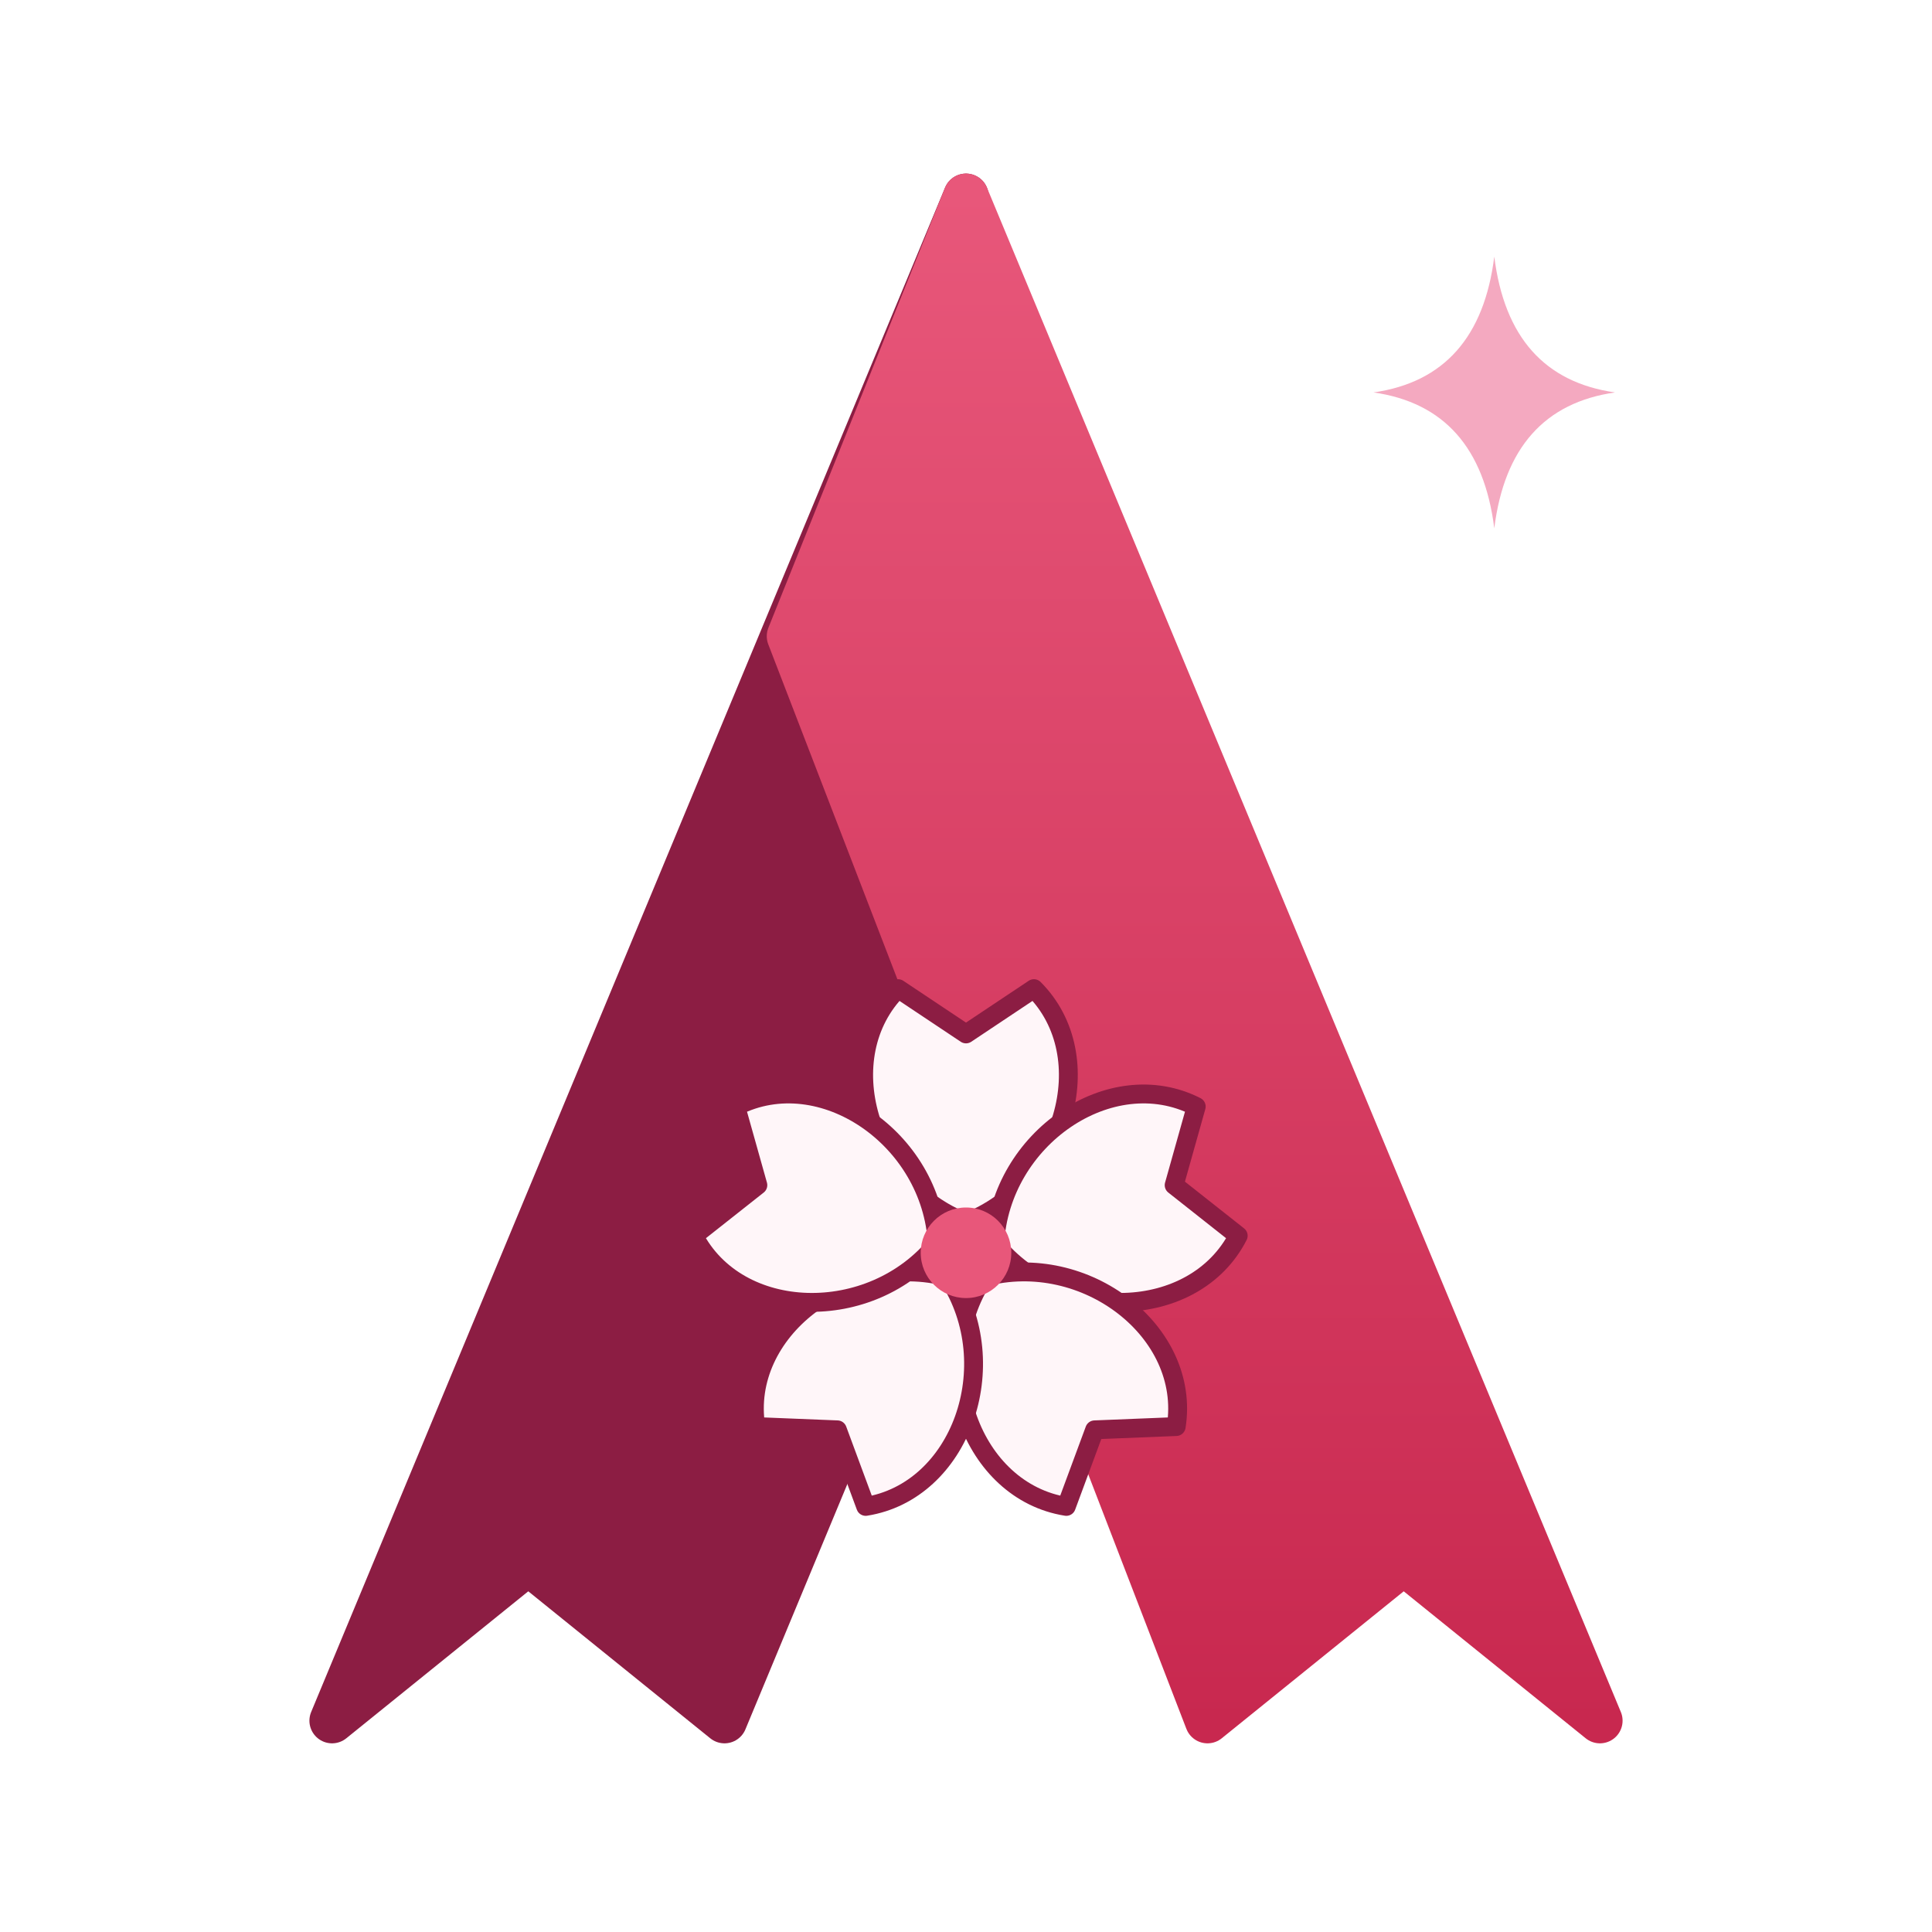
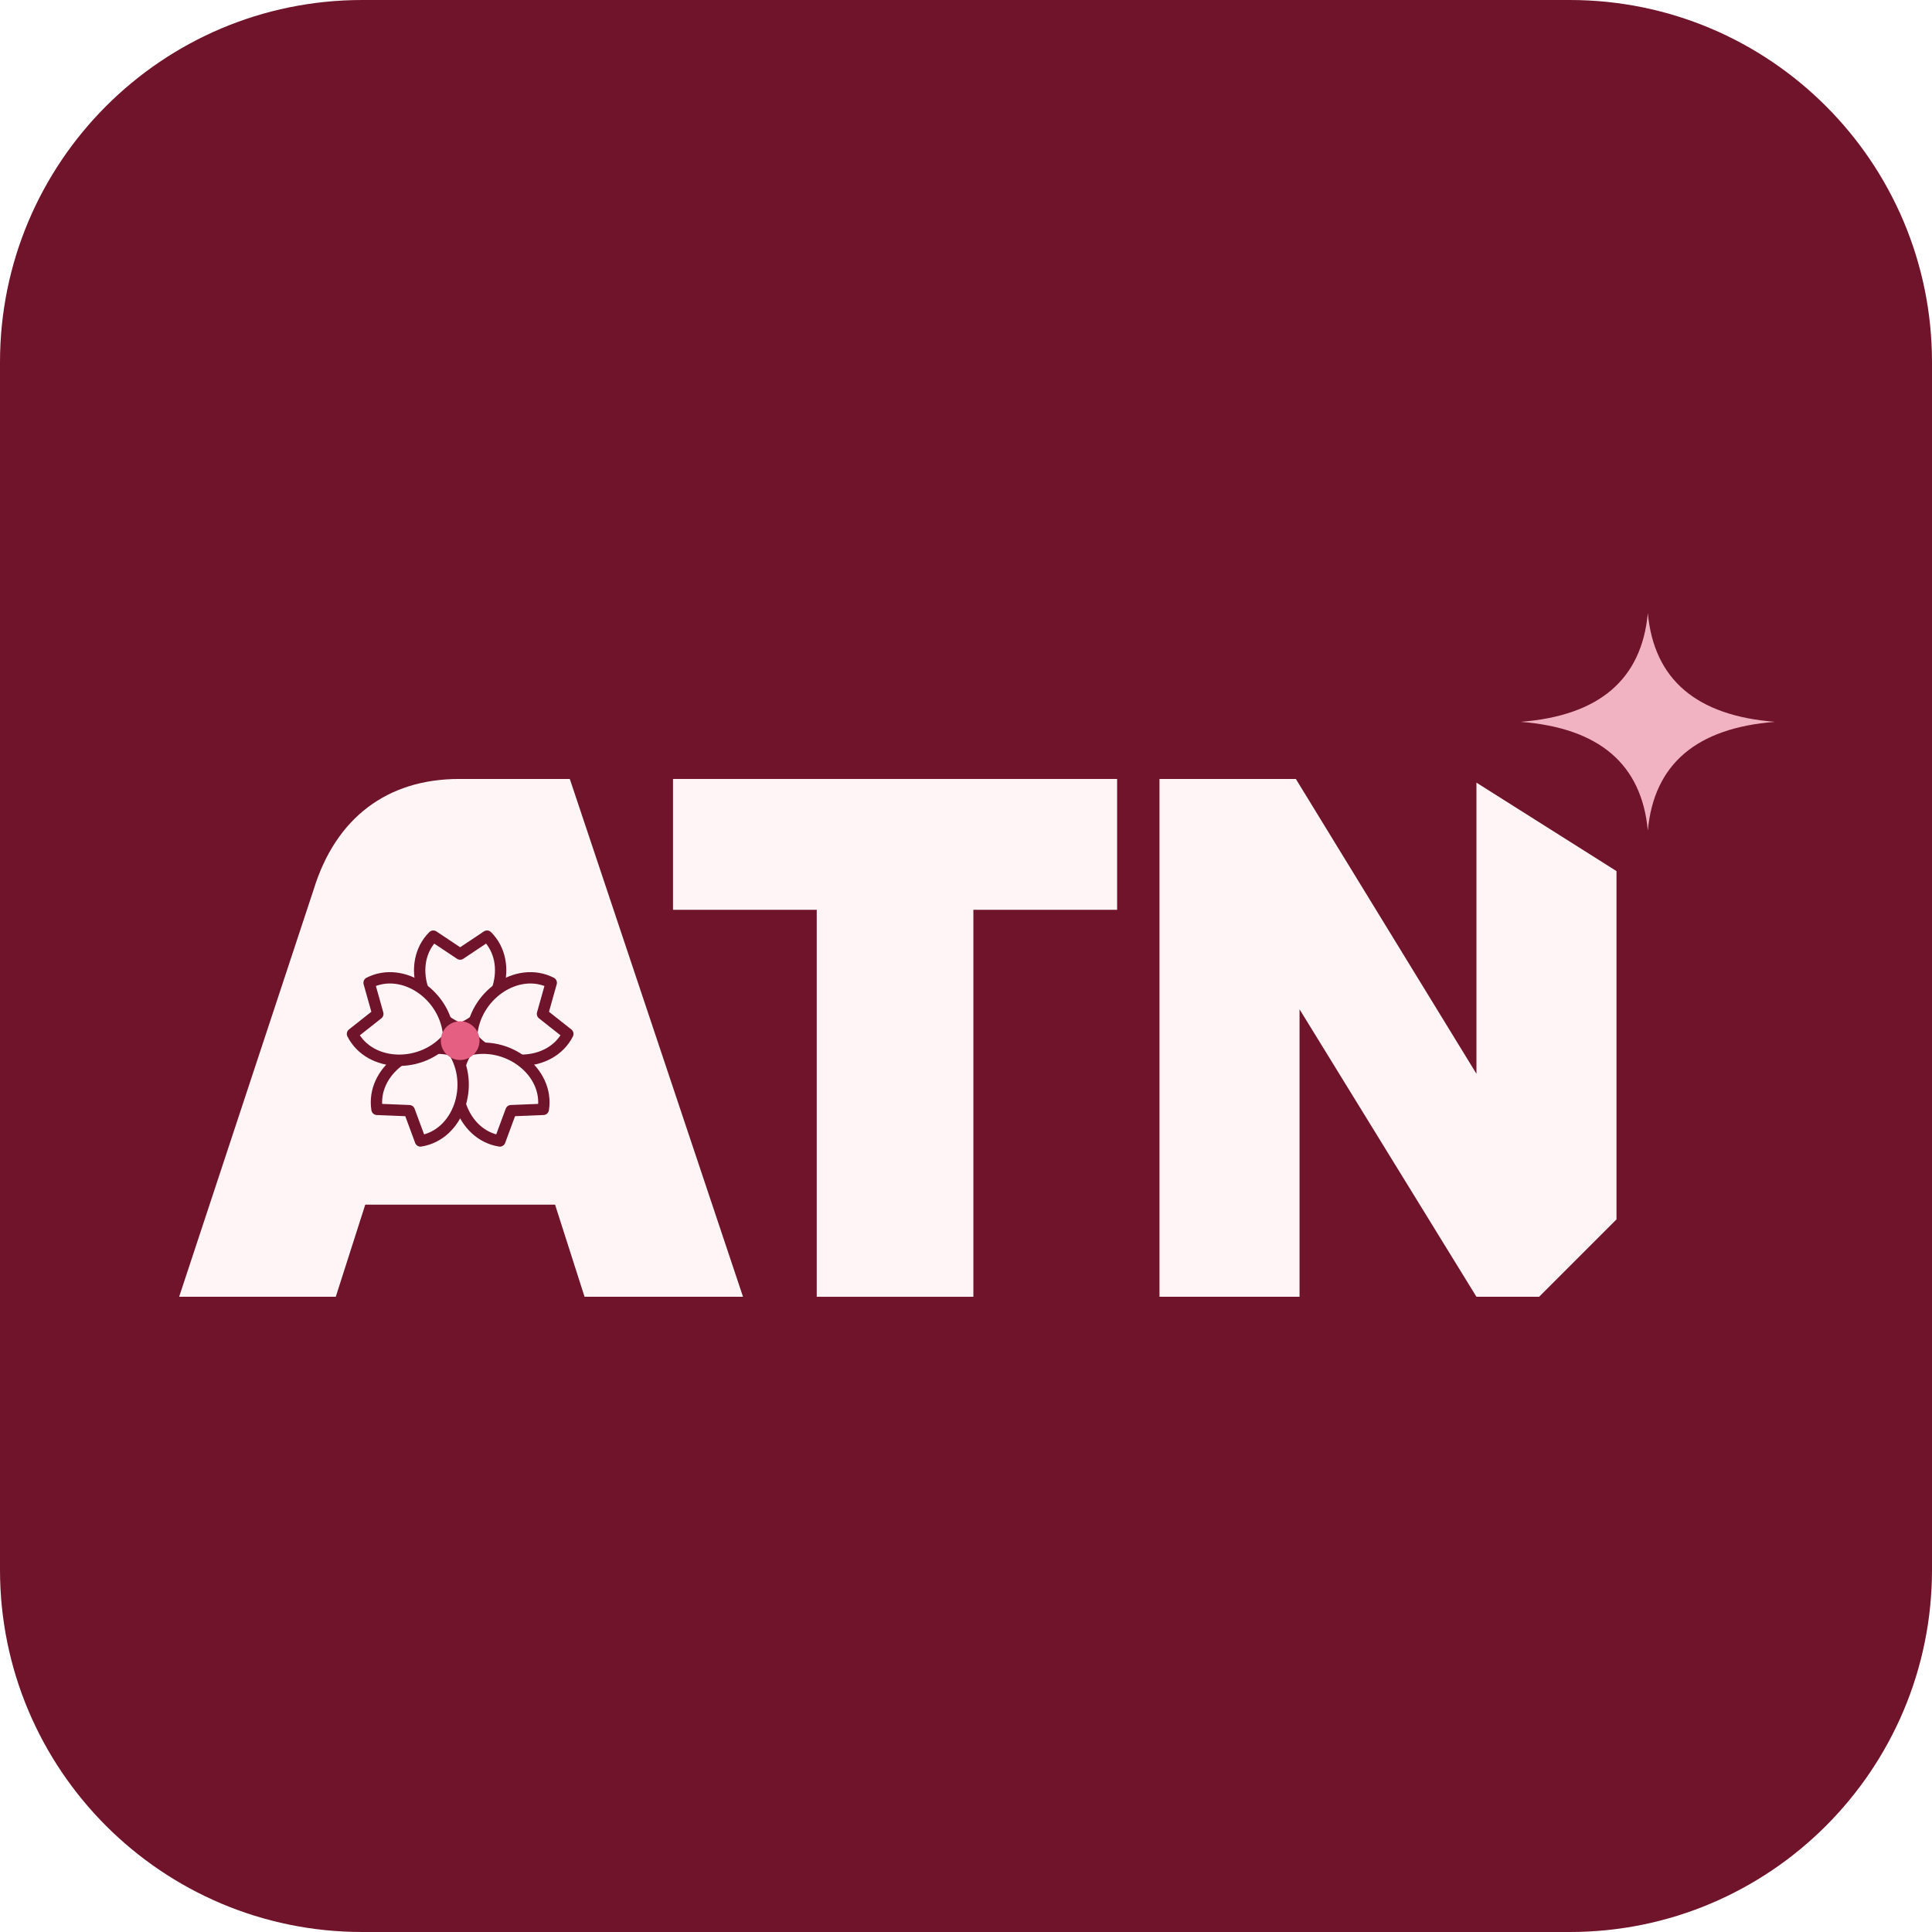
- <svg xmlns="http://www.w3.org/2000/svg" viewBox="0 0 256 256" role="img" aria-label="Anitale">
-   <defs>
-     <linearGradient id="a-front" x1="0" y1="0" x2="0" y2="1">
-       <stop offset="0" stop-color="#e8577a" />
-       <stop offset="1" stop-color="#c8284f" />
-     </linearGradient>
-     <path id="a-petal" d="M0 -4 C-13 -9 -18 -26 -9 -35 L0 -29 L9 -35 C18 -26 13 -9 0 -4 Z" />
-   </defs>
-   <g stroke-linejoin="round" stroke-width="6">
-     <path d="M128 26 L44 228 L70 207 L96 228 L128 151 Z" fill="#8c1d43" stroke="#8c1d43" />
-     <path d="M128 26 L212 228 L186 207 L160 228 L104.6 84.3 Z" fill="url(#a-front)" stroke="url(#a-front)" />
-   </g>
-   <g transform="translate(128 166)" fill="#fff6f9" stroke="#8c1d43" stroke-width="2.5" stroke-linejoin="round">
-     <use href="#a-petal" />
-     <use href="#a-petal" transform="rotate(72)" />
-     <use href="#a-petal" transform="rotate(144)" />
-     <use href="#a-petal" transform="rotate(216)" />
-     <use href="#a-petal" transform="rotate(288)" />
-   </g>
-   <circle cx="128" cy="166" r="6" fill="#e8577a" />
-   <path d="M198 34 Q200 50 214 52 Q200 54 198 70 Q196 54 182 52 Q196 50 198 34 Z" fill="#f4a9c0" />
+ <svg xmlns="http://www.w3.org/2000/svg" viewBox="0 0 512 512" role="img" aria-label="AniTale">
+   <rect width="512" height="512" rx="96" fill="#70142B" />
+   <svg x="24" y="144.9" width="464" height="222.2" viewBox="65 245 950 455">
+     <defs>
+       <path id="sakura-petal-badge" d="M 0 -4 C -13 -9 -18 -26 -9 -35 L 0 -29 L 9 -35 C 18 -26 13 -9 0 -4 Z" />
+     </defs>
+     <rect x="65" y="245" width="950" height="455" rx="72" fill="#70142B" />
+     <g fill="#FFF5F7">
+       <path d="M 113 652 L 186 431 C 198 392 226 371 265 371 L 325 371 L 419 652 L 333 652 L 317 602 L 214 602 L 198 652 Z" />
+       <path d="M 381 371 L 622 371 L 622 442 L 544 442 L 544 652 L 459 652 L 459 442 L 381 442 Z" />
+       <path d="M 645 371 L 719 371 L 817 531 L 817 373 L 893 421 L 893 610 L 851 652 L 817 652 L 721 496 L 721 652 L 645 652 Z" />
+     </g>
+     <g transform="translate(265.5 513) scale(1.62)" fill="#FFF5F7" stroke="#70142B" stroke-width="3.8" stroke-linejoin="round">
+       <use href="#sakura-petal-badge" />
+       <use href="#sakura-petal-badge" transform="rotate(72)" />
+       <use href="#sakura-petal-badge" transform="rotate(144)" />
+       <use href="#sakura-petal-badge" transform="rotate(216)" />
+       <use href="#sakura-petal-badge" transform="rotate(288)" />
+     </g>
+     <circle cx="265.5" cy="513" r="10.5" fill="#E55F82" />
+     <path d="M 910 281 Q 915 335 979 340 Q 915 345 910 399 Q 905 345 841 340 Q 905 335 910 281 Z" fill="#F1B3C2" />
+   </svg>
</svg>
